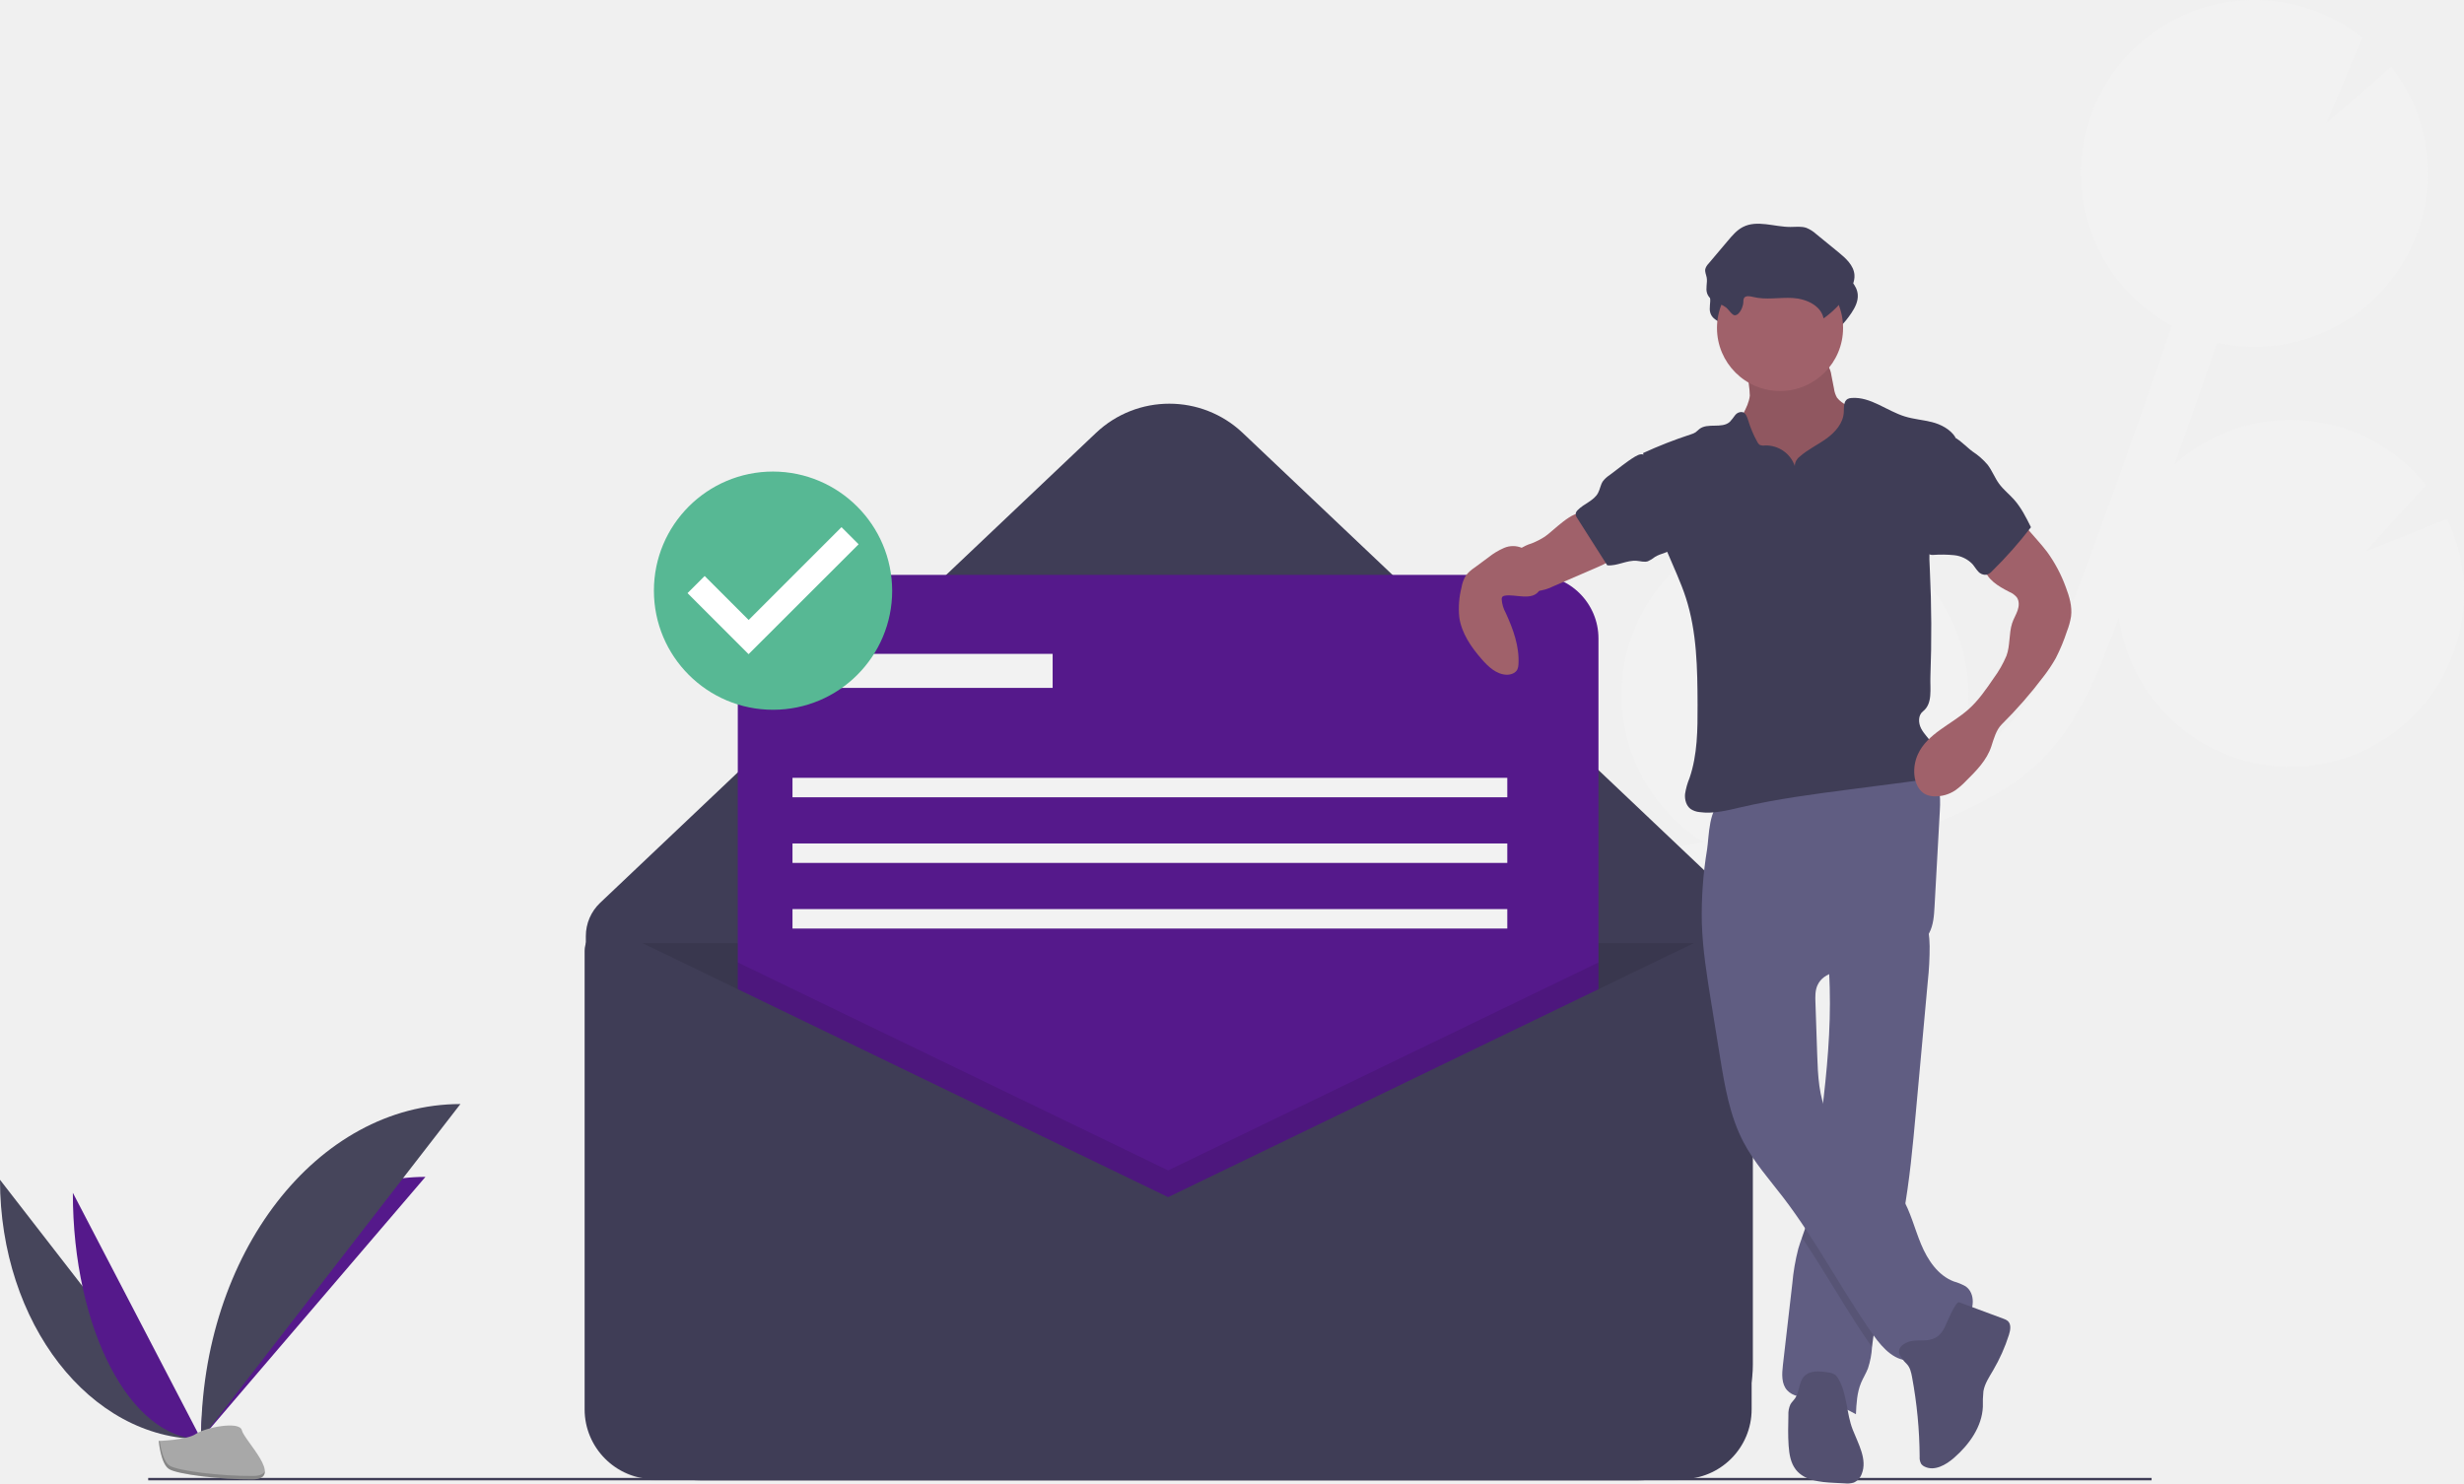
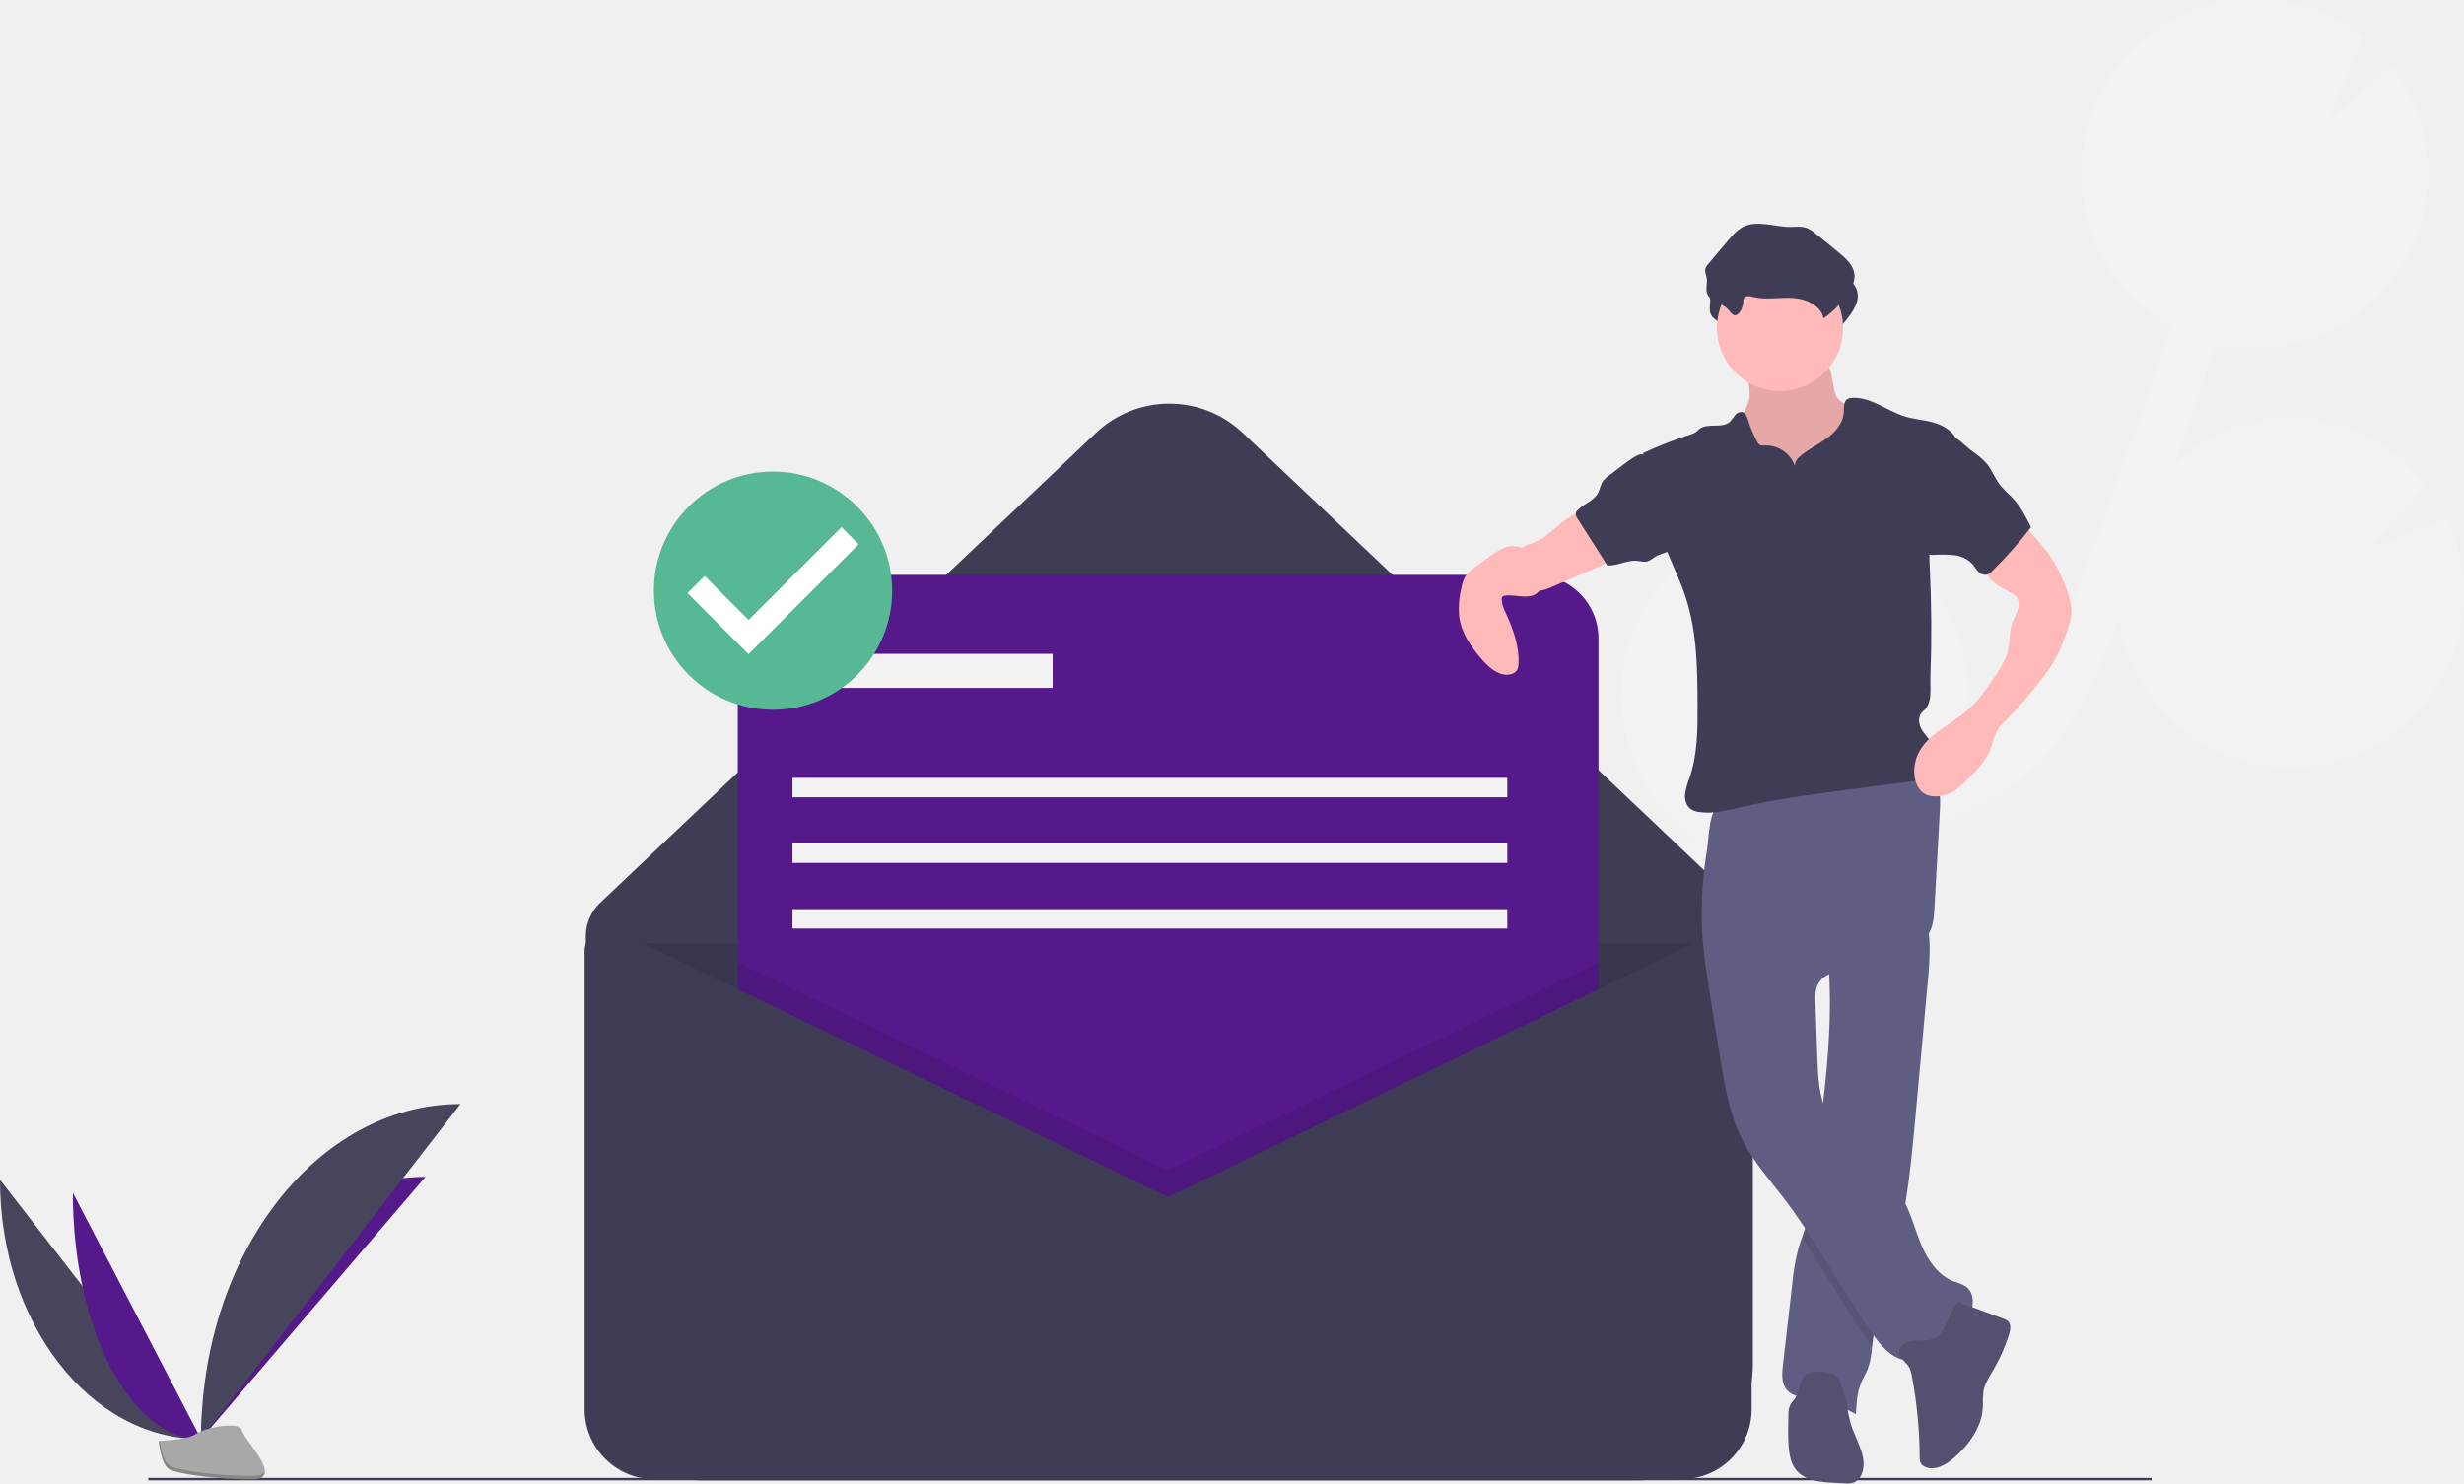
<svg xmlns="http://www.w3.org/2000/svg" id="aaafdec0-95c8-49a3-a8f8-64216c6da511" data-name="Layer 1" width="1013.449" height="610.281" viewBox="0 0 1013.449 610.281">
  <path d="M782.744,493.253l8.69-1.502c.834-.146,1.661-.324,2.494-.475A71.336,71.336,0,0,1,839.477,359.773l-11.39,27.103,26.986-23.563a1.218,1.218,0,0,1,.184.062,71.34,71.34,0,0,1,43.588,90.991c-.451,1.285-.989,2.512-1.505,3.754,7.618-3.828,14.926-8.284,20.886-13.989,12.066-11.562,18.676-27.517,26.064-47.173,14.636-38.953,28.727-78.469,42.256-118.071a71.308,71.308,0,0,1-33.338-86.355c.725-2.059,1.565-4.042,2.455-5.99.222-.487.447-.972.679-1.452.905-1.867,1.86-3.697,2.908-5.452.171-.288.363-.557.538-.842q1.368-2.221,2.886-4.31c.377-.523.752-1.044,1.142-1.555,1.147-1.5,2.334-2.959,3.587-4.352.418-.466.862-.902,1.292-1.356q1.443-1.523,2.966-2.954c.535-.502,1.064-1.008,1.614-1.492.141-.124.272-.26.414-.383.007.009.013.019.019.028a71.29,71.29,0,0,1,91.213-2.049L1050.1,195.641l26.679-23.283a70.944,70.944,0,0,1,2.637,84.02c.025.009.05.015.075.024-.291.428-.622.82-.922,1.24q-.844,1.184-1.728,2.325c-.758.976-1.545,1.919-2.349,2.85-.607.702-1.205,1.41-1.836,2.086-.924.988-1.892,1.924-2.866,2.854-.569.543-1.113,1.113-1.698,1.636q-2.3,2.055-4.76,3.899c-.575.431-1.182.811-1.769,1.223-1.151.81-2.308,1.608-3.503,2.347-.742.458-1.503.877-2.26,1.308-1.096.624-2.2,1.229-3.326,1.794-.799.4-1.603.781-2.417,1.151-1.157.527-2.328,1.016-3.512,1.482-.794.312-1.585.628-2.39.912-1.329.468-2.677.875-4.033,1.264-.685.197-1.358.422-2.049.598-2.034.519-4.092.961-6.173,1.299-.391.064-.79.088-1.183.145-1.725.251-3.459.454-5.207.577-.751.053-1.507.061-2.262.09-1.413.055-2.827.083-4.249.053-.829-.018-1.658-.06-2.49-.107q-2.077-.118-4.158-.362c-.82-.095-1.638-.189-2.459-.314-1.486-.226-2.971-.52-4.455-.843-.097-.021-.195-.034-.293-.056q-8.565,25.061-17.448,50.016a71.291,71.291,0,0,1,103.374,8.521l-24.664,27.276,33.394-13.331a71.095,71.095,0,0,1,2.854,54.309,69.978,69.978,0,0,1-9.062,17.532,71.312,71.312,0,0,1-128.853-31.287c-.627,1.676-1.234,3.373-1.863,5.048-6.519,17.341-14.63,38.922-30.918,54.525-11.041,10.576-24.625,17.285-37.657,22.958q-12.73,5.54-25.799,10.244a71.497,71.497,0,0,1-31.926,10.175c-13.747,3.819-27.668,7.007-41.718,9.468l-8.761,1.51c-7.874,1.349-15.947,2.737-23.96,4.337,1.154.342,2.309.669,3.457,1.073a71.363,71.363,0,0,1,47.639,69.428l-54.925,16.859,49.701,7.893a71.373,71.373,0,0,1-118.926,21.106q.757,2.535,1.52,5.063c1.009,3.349,2.01,6.678,2.971,9.976,13.078,44.938,7.45,80.288-15.851,99.532l-12.644-15.305c22.678-18.734,15.642-57.336,9.434-78.682-.944-3.238-1.929-6.509-2.92-9.798-8.518-28.298-18.174-60.373-5.668-89.848C684.773,510.029,739.096,500.727,782.744,493.253Z" transform="translate(-93.27537 -144.8593)" fill="#f2f2f2" />
  <path d="M766.646,753.851H381.813a47.583,47.583,0,0,1-47.583-47.583V529.956a18.851,18.851,0,0,1,5.882-13.681L544.036,322.972a43.889,43.889,0,0,1,60.388,0L798.854,507.276a49.274,49.274,0,0,1,15.376,35.76V706.268A47.583,47.583,0,0,1,766.646,753.851Z" transform="translate(-93.27537 -144.8593)" fill="#3f3d56" />
  <path d="M240.954,387.992h476a0,0,0,0,1,0,0V580.259a28.732,28.732,0,0,1-28.732,28.732H269.686a28.732,28.732,0,0,1-28.732-28.732V387.992a0,0,0,0,1,0,0Z" opacity="0.1" />
  <path d="M333.73,521.351" transform="translate(-93.27537 -144.8593)" fill="none" stroke="#3f3d56" stroke-miterlimit="10" />
  <rect x="303.454" y="236.492" width="354" height="354" rx="26.181" fill="#55198b" />
  <polygon points="657.454 395.942 657.454 590.492 303.454 590.492 303.454 395.942 480.454 481.492 657.454 395.942" opacity="0.1" />
  <path d="M573.73,637.351l-226.794-109.617a9.202,9.202,0,0,0-13.206,8.285V724.619a28.732,28.732,0,0,0,28.732,28.732H784.997a28.732,28.732,0,0,0,28.732-28.732v-185.369a11.229,11.229,0,0,0-16.115-10.11Z" transform="translate(-93.27537 -144.8593)" fill="#3f3d56" />
  <rect x="333.954" y="268.992" width="99" height="14" fill="#f2f2f2" />
  <rect x="325.954" y="319.992" width="294" height="8" fill="#f2f2f2" />
  <rect x="325.954" y="346.992" width="294" height="8" fill="#f2f2f2" />
  <rect x="325.954" y="373.992" width="294" height="8" fill="#f2f2f2" />
  <line x1="60.954" y1="608.492" x2="884.954" y2="608.492" fill="none" stroke="#3f3d56" stroke-miterlimit="10" />
  <path d="M93.275,630.212c0,58.96,36.989,106.67,82.699,106.67" transform="translate(-93.27537 -144.8593)" fill="#46455b" />
  <path d="M175.975,736.883c0-59.623,41.277-107.869,92.288-107.869" transform="translate(-93.27537 -144.8593)" fill="#55198b" />
  <path d="M123.239,635.557c0,56.006,23.587,101.325,52.736,101.325" transform="translate(-93.27537 -144.8593)" fill="#55198b" />
  <path d="M175.975,736.883c0-76.185,47.71-137.832,106.67-137.832" transform="translate(-93.27537 -144.8593)" fill="#46455b" />
  <path d="M158.577,737.635s11.728-.361,15.263-2.878,18.041-5.522,18.918-1.486,17.625,20.076,4.384,20.183-30.766-2.062-34.294-4.211S158.577,737.635,158.577,737.635Z" transform="translate(-93.27537 -144.8593)" fill="#a8a8a8" />
  <path d="M197.378,752.049c-13.241.107-30.766-2.062-34.294-4.211-2.687-1.637-3.757-7.509-4.115-10.218-.248.011-.392.015-.392.015s.743,9.459,4.271,11.608,21.053,4.318,34.294,4.211c3.822-.031,5.142-1.391,5.07-3.405C201.68,751.266,200.223,752.026,197.378,752.049Z" transform="translate(-93.27537 -144.8593)" opacity="0.2" />
-   <path d="M812.988,307.63c-.601,5.355-4.685,9.668-6.198,14.839-2.278,7.784,1.661,16.136,7.048,22.198a49.159,49.159,0,0,0,34.234,16.255,14.6,14.6,0,0,0,5.66-.617,12.116,12.116,0,0,0,4.306-2.943c4.057-4.074,6.235-9.719,7.103-15.402s.531-11.474.191-17.214a9.721,9.721,0,0,0-.636-3.472,8.896,8.896,0,0,0-2.235-2.747,52.07,52.07,0,0,0-9.59-6.966,11.009,11.009,0,0,1-4.018-3.075,9.937,9.937,0,0,1-1.242-3.681l-1.059-5.399a10.609,10.609,0,0,0-1.556-4.376c-1.872-2.525-5.452-2.868-8.592-2.992L824.899,291.586c-3.579-.14-8.294-1.167-11.788-.464-3.262.656-2.179,3.663-1.586,6.4A46.267,46.267,0,0,1,812.988,307.63Z" transform="translate(-93.27537 -144.8593)" fill="#a0616a" />
+   <path d="M812.988,307.63c-.601,5.355-4.685,9.668-6.198,14.839-2.278,7.784,1.661,16.136,7.048,22.198a49.159,49.159,0,0,0,34.234,16.255,14.6,14.6,0,0,0,5.66-.617,12.116,12.116,0,0,0,4.306-2.943c4.057-4.074,6.235-9.719,7.103-15.402s.531-11.474.191-17.214a9.721,9.721,0,0,0-.636-3.472,8.896,8.896,0,0,0-2.235-2.747,52.07,52.07,0,0,0-9.59-6.966,11.009,11.009,0,0,1-4.018-3.075,9.937,9.937,0,0,1-1.242-3.681l-1.059-5.399a10.609,10.609,0,0,0-1.556-4.376c-1.872-2.525-5.452-2.868-8.592-2.992L824.899,291.586c-3.579-.14-8.294-1.167-11.788-.464-3.262.656-2.179,3.663-1.586,6.4A46.267,46.267,0,0,1,812.988,307.63Z" transform="translate(-93.27537 -144.8593)" fill="#ffb9b9" />
  <path d="M812.988,307.63c-.601,5.355-4.685,9.668-6.198,14.839-2.278,7.784,1.661,16.136,7.048,22.198a49.159,49.159,0,0,0,34.234,16.255,14.6,14.6,0,0,0,5.66-.617,12.116,12.116,0,0,0,4.306-2.943c4.057-4.074,6.235-9.719,7.103-15.402s.531-11.474.191-17.214a9.721,9.721,0,0,0-.636-3.472,8.896,8.896,0,0,0-2.235-2.747,52.07,52.07,0,0,0-9.59-6.966,11.009,11.009,0,0,1-4.018-3.075,9.937,9.937,0,0,1-1.242-3.681l-1.059-5.399a10.609,10.609,0,0,0-1.556-4.376c-1.872-2.525-5.452-2.868-8.592-2.992L824.899,291.586c-3.579-.14-8.294-1.167-11.788-.464-3.262.656-2.179,3.663-1.586,6.4A46.267,46.267,0,0,1,812.988,307.63Z" transform="translate(-93.27537 -144.8593)" opacity="0.1" />
  <path d="M886.177,548.641q-2.445,26.808-4.89,53.608c-1.276,14.061-2.577,28.179-5.079,42.059-.864,4.783-1.877,9.541-3.079,14.258-3.342,13.097-8.191,25.899-9.755,39.325-.049.387-.091.782-.132,1.177a34.189,34.189,0,0,1-1.671,8.726c-.782,2.05-1.984,3.919-2.832,5.944-1.688,4.05-1.91,8.529-2.116,12.916a55.682,55.682,0,0,0-19.173-6.553c-3.252-.486-6.874-.831-9.088-3.26-2.453-2.684-2.182-6.792-1.77-10.397q1.939-16.794,3.869-33.571a87.495,87.495,0,0,1,2.445-14.258c.445-1.556.98-3.087,1.523-4.618.749-2.107,1.506-4.215,2.074-6.38a76.832,76.832,0,0,0,1.712-10.628c1.325-11.262,2.922-22.499,4.322-33.752l.074-.593c2.099-17.057,3.696-34.197,3.235-51.377-.066-2.544-.173-5.088-.338-7.639-.23-3.696-.568-5.656,2.494-7.969,3.383-2.552,7.837-4.338,11.706-6.01,2.083-.906,25.018-9.047,25.553-7.261a44.688,44.688,0,0,1,1.679,11.706A130.253,130.253,0,0,1,886.177,548.641Z" transform="translate(-93.27537 -144.8593)" fill="#605d82" />
  <path d="M876.207,644.308c-.864,4.783-1.877,9.541-3.079,14.258-3.342,13.097-8.191,25.899-9.755,39.325-.049.387-.091.782-.132,1.177-10.224-14.604-18.835-30.311-28.813-45.072.749-2.107,1.506-4.215,2.074-6.38a76.832,76.832,0,0,0,1.712-10.628c1.325-11.262,2.922-22.499,4.322-33.752l.074-.593a34.964,34.964,0,0,0,2.494,6.923c6.701,13.616,22.622,20.498,30.41,33.53Q875.874,643.703,876.207,644.308Z" transform="translate(-93.27537 -144.8593)" opacity="0.1" />
  <path d="M793.242,524.578c.338,10.921,2.086,21.743,3.83,32.529l3.599,22.254c1.97,12.18,4.021,24.607,9.785,35.516,4.312,8.16,10.524,15.124,16.143,22.445,13.815,17.998,24.194,38.387,37.294,56.913,3.808,5.385,9.25,11.208,15.749,10.084,4.265-.738,7.363-4.289,10.715-7.027,3.953-3.228,8.716-5.59,11.826-9.636s3.719-10.771-.494-13.65a22.228,22.228,0,0,0-4.822-1.973c-6.532-2.484-10.759-8.862-13.449-15.312s-4.32-13.384-7.904-19.383c-7.787-13.032-23.71-19.913-30.413-33.534-3.754-7.629-4.112-16.422-4.399-24.92l-.732-21.662c-.08-2.369-.143-4.833.82-6.998,2.564-5.766,10.305-6.303,16.573-7.034a56.692,56.692,0,0,0,20.31-6.408c3.61-1.95,7.137-4.435,9.069-8.055,1.762-3.303,2.005-7.176,2.212-10.914l2.17-39.258c.187-3.378.357-6.87-.833-10.036-2.989-7.95-13.029-10.548-21.514-10.169-15.79.706-30.367,7.498-45.255,12.085a115.055,115.055,0,0,1-11.217,2.926c-3.341.671-7.385.392-10.572,1.467-5.667,1.911-5.523,14.304-6.327,19.445A163.693,163.693,0,0,0,793.242,524.578Z" transform="translate(-93.27537 -144.8593)" fill="#605d82" />
  <path d="M877.499,705.964c1.392,1.404,1.847,3.461,2.21,5.405a184.599,184.599,0,0,1,3.126,32.692,5.338,5.338,0,0,0,.588,2.962,3.721,3.721,0,0,0,1.538,1.236c4.024,1.918,8.695-.755,12.048-3.692,6.216-5.445,11.476-12.754,11.829-21.011a48.779,48.779,0,0,1,.223-6.372c.546-3.108,2.361-5.817,3.96-8.537a72.053,72.053,0,0,0,6.545-14.672c.611-1.923,1.018-4.345-.489-5.687a5.482,5.482,0,0,0-1.792-.931L899.109,680.606c-1.575-.585-5.495,9.484-6.117,10.585-1.522,2.693-3.035,4.221-6.088,4.843-3.117.634-6.827-.276-9.735,1.279C872.249,699.944,874.714,703.155,877.499,705.964Z" transform="translate(-93.27537 -144.8593)" fill="#535070" />
  <path d="M849.449,712.178a5.574,5.574,0,0,0-1.384-1.754,6.259,6.259,0,0,0-2.791-.948c-3.461-.588-7.563-.975-9.951,1.598-2.239,2.412-1.854,6.34-3.727,9.047-.593.857-1.396,1.563-1.91,2.469a9.31,9.31,0,0,0-.838,4.429c-.097,4.195-.193,8.398.097,12.584.243,3.508.834,7.184,3.028,9.932,3.521,4.411,9.872,5.045,15.508,5.332l4.565.232a8.912,8.912,0,0,0,3.741-.343,6.159,6.159,0,0,0,3.227-3.551c2.376-5.906-1.387-12.27-3.705-18.2C852.646,726.189,853.125,718.621,849.449,712.178Z" transform="translate(-93.27537 -144.8593)" fill="#535070" />
  <path d="M811.666,277.459a3.773,3.773,0,0,1,.257-1.76c.669-1.182,2.415-.861,3.732-.528,5.297,1.335,10.878.127,16.331.439s11.597,3.038,12.693,8.39a39.824,39.824,0,0,0,10.069-10.345c1.514-2.265,2.833-4.859,2.627-7.576-.297-3.918-3.584-6.848-6.628-9.333l-9.073-7.407a13.673,13.673,0,0,0-4.062-2.583c-2.095-.716-4.38-.375-6.594-.373-6.605.004-13.647-3.002-19.521.018-2.454,1.261-4.301,3.423-6.081,5.53l-8.098,9.586a5.121,5.121,0,0,0-1.294,2.195c-.23,1.17.37,2.325.58,3.499.383,2.141-.54,4.427.169,6.484,1.177,3.414,5.323,3.897,7.857,5.855.945.729,2.425,3.202,3.55,3.172C810.209,282.665,811.613,279.037,811.666,277.459Z" transform="translate(-93.27537 -144.8593)" fill="#3f3d56" />
-   <circle cx="732.131" cy="134.925" r="25.932" fill="#a0616a" />
+   <circle cx="732.131" cy="134.925" r="25.932" fill="#ffb9b9" />
  <path d="M831.48,336.536a12.562,12.562,0,0,0-12.229-8.416,3.729,3.729,0,0,1-2.256-.285,3.109,3.109,0,0,1-.927-1.159,45.299,45.299,0,0,1-3.781-8.939c-.414-1.373-.979-2.991-2.368-3.348a3.199,3.199,0,0,0-3.018,1.313,26.59,26.59,0,0,1-2.157,2.711c-3.261,2.916-9.043.258-12.504,2.934-.565.437-1.032.997-1.626,1.394a7.594,7.594,0,0,1-1.904.816,182.621,182.621,0,0,0-19.626,7.687c2.303,13.867,4.662,27.975,10.059,40.955,2.568,6.177,5.479,12.226,7.536,18.591,4.557,14.104,4.759,29.194,4.81,44.015.035,10.144-.015,20.505-3.297,30.103a28.412,28.412,0,0,0-1.853,6.613c-.198,2.287.468,4.809,2.321,6.164a7.938,7.938,0,0,0,3.581,1.258c5.687.834,11.42-.679,17.019-1.976,15.008-3.476,30.315-5.465,45.592-7.448l25.6-3.324a14.862,14.862,0,0,0,5.296-1.369c4.684-2.565,5.129-9.611,2.22-14.09-1.395-2.147-3.362-3.909-4.534-6.185s-1.272-5.46.746-7.037c4.103-3.207,2.879-9.158,3.075-14.362q.821-21.829-.222-43.674a86.962,86.962,0,0,1-.145-9.058,80.214,80.214,0,0,1,2.823-15.115l7.779-30.628c-2.032-3.211-5.923-5.248-9.609-6.173s-7.525-1.197-11.154-2.322c-7.436-2.304-14.057-8.152-21.823-7.607a3.962,3.962,0,0,0-1.691.413c-1.752.992-1.474,3.516-1.586,5.526-.248,4.447-3.518,8.163-7.13,10.769s-7.737,4.506-11.054,7.478A4.933,4.933,0,0,0,831.48,336.536Z" transform="translate(-93.27537 -144.8593)" fill="#3f3d56" />
-   <path d="M728.73,365.587a30.615,30.615,0,0,1-5.454,2.807,17.93,17.93,0,0,0-5.225,2.536,8.188,8.188,0,0,0-1.817,2.245,9.983,9.983,0,0,0,9.206,14.874,20.039,20.039,0,0,0,6.807-2.03L750.537,378.093c3.096-1.341,6.44-2.914,7.903-5.954a1.383,1.383,0,0,0,.178-.945,1.562,1.562,0,0,0-.751-.79,40.867,40.867,0,0,1-10.65-10.042c-.75-1.019-1.669-3.424-2.729-4.035C740.616,354.098,731.829,363.576,728.73,365.587Z" transform="translate(-93.27537 -144.8593)" fill="#a0616a" />
-   <path d="M924.258,359.084l6.743,7.703c1.448,1.654,2.897,3.309,4.216,5.067a59.141,59.141,0,0,1,7.723,14.549c1.466,3.846,2.682,7.943,2.17,12.027a29.422,29.422,0,0,1-1.687,6.117,76.142,76.142,0,0,1-4.582,11.036,62.866,62.866,0,0,1-5.156,7.727,180.44,180.44,0,0,1-17.094,19.552c-2.305,2.282-3.272,5.972-4.276,9.057-1.851,5.69-6.255,10.121-10.514,14.323a29.237,29.237,0,0,1-4.515,3.885,14.705,14.705,0,0,1-8.216,2.34,9.018,9.018,0,0,1-3.701-.766c-2.915-1.384-4.396-4.754-4.7-7.967a16.946,16.946,0,0,1,1.418-8.521c3.869-8.572,13.806-12.286,20.83-18.54,4.119-3.667,7.268-8.274,10.374-12.831a44.348,44.348,0,0,0,5.247-9.197c1.569-4.185.958-9.14,2.328-13.394.579-1.798,1.609-3.422,2.232-5.206s.78-3.901-.31-5.445a7.913,7.913,0,0,0-3.053-2.235c-4.487-2.277-9.512-5.208-10.371-10.166a10.891,10.891,0,0,1,2.009-7.764,32.35,32.35,0,0,1,5.658-5.93C918.995,362.771,922.295,360.819,924.258,359.084Z" transform="translate(-93.27537 -144.8593)" fill="#a0616a" />
-   <path d="M724.401,376.34c-1.191-2.405-2.679-4.859-5.082-6.055a9.364,9.364,0,0,0-7.387-.031,27.774,27.774,0,0,0-6.483,3.92l-5.812,4.285a14.307,14.307,0,0,0-3.451,3.185,13.445,13.445,0,0,0-1.797,4.931,35.246,35.246,0,0,0-.914,12.197c.922,6.554,4.874,12.276,9.223,17.266,2.718,3.118,6.073,6.264,10.207,6.397,1.784.057,3.769-.646,4.511-2.27a5.661,5.661,0,0,0,.403-2.022c.447-7.311-2.169-14.452-5.218-21.111a13.536,13.536,0,0,1-1.683-5.673,1.556,1.556,0,0,1,.248-.95,1.605,1.605,0,0,1,.992-.484c4.174-.826,11.364,2.417,14.292-2.218C728.351,384.7,725.75,379.065,724.401,376.34Z" transform="translate(-93.27537 -144.8593)" fill="#a0616a" />
+   <path d="M728.73,365.587a30.615,30.615,0,0,1-5.454,2.807,17.93,17.93,0,0,0-5.225,2.536,8.188,8.188,0,0,0-1.817,2.245,9.983,9.983,0,0,0,9.206,14.874,20.039,20.039,0,0,0,6.807-2.03L750.537,378.093c3.096-1.341,6.44-2.914,7.903-5.954a1.383,1.383,0,0,0,.178-.945,1.562,1.562,0,0,0-.751-.79,40.867,40.867,0,0,1-10.65-10.042c-.75-1.019-1.669-3.424-2.729-4.035C740.616,354.098,731.829,363.576,728.73,365.587Z" transform="translate(-93.27537 -144.8593)" fill="#ffb9b9" />
+   <path d="M924.258,359.084l6.743,7.703c1.448,1.654,2.897,3.309,4.216,5.067a59.141,59.141,0,0,1,7.723,14.549c1.466,3.846,2.682,7.943,2.17,12.027a29.422,29.422,0,0,1-1.687,6.117,76.142,76.142,0,0,1-4.582,11.036,62.866,62.866,0,0,1-5.156,7.727,180.44,180.44,0,0,1-17.094,19.552c-2.305,2.282-3.272,5.972-4.276,9.057-1.851,5.69-6.255,10.121-10.514,14.323a29.237,29.237,0,0,1-4.515,3.885,14.705,14.705,0,0,1-8.216,2.34,9.018,9.018,0,0,1-3.701-.766c-2.915-1.384-4.396-4.754-4.7-7.967a16.946,16.946,0,0,1,1.418-8.521c3.869-8.572,13.806-12.286,20.83-18.54,4.119-3.667,7.268-8.274,10.374-12.831a44.348,44.348,0,0,0,5.247-9.197c1.569-4.185.958-9.14,2.328-13.394.579-1.798,1.609-3.422,2.232-5.206s.78-3.901-.31-5.445a7.913,7.913,0,0,0-3.053-2.235c-4.487-2.277-9.512-5.208-10.371-10.166a10.891,10.891,0,0,1,2.009-7.764,32.35,32.35,0,0,1,5.658-5.93C918.995,362.771,922.295,360.819,924.258,359.084Z" transform="translate(-93.27537 -144.8593)" fill="#ffb9b9" />
+   <path d="M724.401,376.34c-1.191-2.405-2.679-4.859-5.082-6.055a9.364,9.364,0,0,0-7.387-.031,27.774,27.774,0,0,0-6.483,3.92l-5.812,4.285a14.307,14.307,0,0,0-3.451,3.185,13.445,13.445,0,0,0-1.797,4.931,35.246,35.246,0,0,0-.914,12.197c.922,6.554,4.874,12.276,9.223,17.266,2.718,3.118,6.073,6.264,10.207,6.397,1.784.057,3.769-.646,4.511-2.27a5.661,5.661,0,0,0,.403-2.022c.447-7.311-2.169-14.452-5.218-21.111a13.536,13.536,0,0,1-1.683-5.673,1.556,1.556,0,0,1,.248-.95,1.605,1.605,0,0,1,.992-.484c4.174-.826,11.364,2.417,14.292-2.218C728.351,384.7,725.75,379.065,724.401,376.34Z" transform="translate(-93.27537 -144.8593)" fill="#ffb9b9" />
  <path d="M810.306,269.3a3.773,3.773,0,0,1,.257-1.76c.669-1.182,2.415-.861,3.732-.528,5.297,1.335,10.878.127,16.331.439s11.597,3.038,12.693,8.39a39.824,39.824,0,0,0,10.069-10.345c1.514-2.265,2.833-4.859,2.627-7.576-.297-3.918-3.584-6.848-6.628-9.333l-9.073-7.407a13.672,13.672,0,0,0-4.062-2.583c-2.095-.716-4.38-.375-6.594-.373-6.605.004-13.647-3.002-19.521.018-2.454,1.261-4.301,3.423-6.081,5.53l-8.098,9.586a5.121,5.121,0,0,0-1.294,2.195c-.23,1.17.37,2.325.58,3.499.383,2.141-.54,4.427.169,6.484,1.177,3.414,5.323,3.897,7.857,5.855.945.729,2.425,3.202,3.55,3.172C808.849,274.505,810.253,270.877,810.306,269.3Z" transform="translate(-93.27537 -144.8593)" fill="#3f3d56" />
  <path d="M755.229,340.364a10.541,10.541,0,0,0-2.714,2.527c-.951,1.437-1.144,3.252-1.961,4.77-1.748,3.248-5.835,4.403-8.385,7.067a2.64,2.64,0,0,0-.806,1.382,3.08,3.08,0,0,0,.685,1.99l12.297,19.332c4.094.36,8.022-2.205,12.118-1.864,1.529.127,3.094.655,4.561.203a13.079,13.079,0,0,0,2.927-1.79c2.444-1.545,5.698-1.725,7.748-3.764,1.968-1.956,2.219-5.017,2.195-7.792a31.321,31.321,0,0,0-.731-7.168c-1.81-7.42-7.485-13.114-11.043-19.687-1.732-3.2-2.674-5.073-6.34-2.876C762.095,334.903,758.697,337.828,755.229,340.364Z" transform="translate(-93.27537 -144.8593)" fill="#3f3d56" />
  <path d="M904.571,330.588a28.769,28.769,0,0,1,6.186,5.419c1.873,2.415,2.934,5.372,4.734,7.843,1.744,2.395,4.119,4.25,6.097,6.455,3,3.345,5.033,7.425,7.028,11.451a171.065,171.065,0,0,1-15.906,17.977,5.13,5.13,0,0,1-2.415,1.588,3.896,3.896,0,0,1-3.414-1.392c-.886-.929-1.513-2.075-2.36-3.039a12.162,12.162,0,0,0-7.518-3.636,51.632,51.632,0,0,0-8.518-.117,3.367,3.367,0,0,1-1.819-.306,3.056,3.056,0,0,1-.993-1.139c-3.329-5.665-2.258-12.778-1.084-19.243l2.695-14.835a33.297,33.297,0,0,1,2.243-8.245c1.021-2.182,3.304-5.881,6.111-5.228C898.468,324.798,902.19,328.876,904.571,330.588Z" transform="translate(-93.27537 -144.8593)" fill="#3f3d56" />
  <ellipse cx="317.954" cy="242.066" rx="41" ry="41.075" fill="#fff" />
  <path d="M411.23,338.851a49,49,0,1,0,49,49A49.144,49.144,0,0,0,411.23,338.851Zm-10.059,75.125-25.113-25.113,7.044-7.044L401.194,399.912l38.187-38.187,7.044,7.044-45.254,45.207Z" transform="translate(-93.27537 -144.8593)" fill="#57b894" />
</svg>
